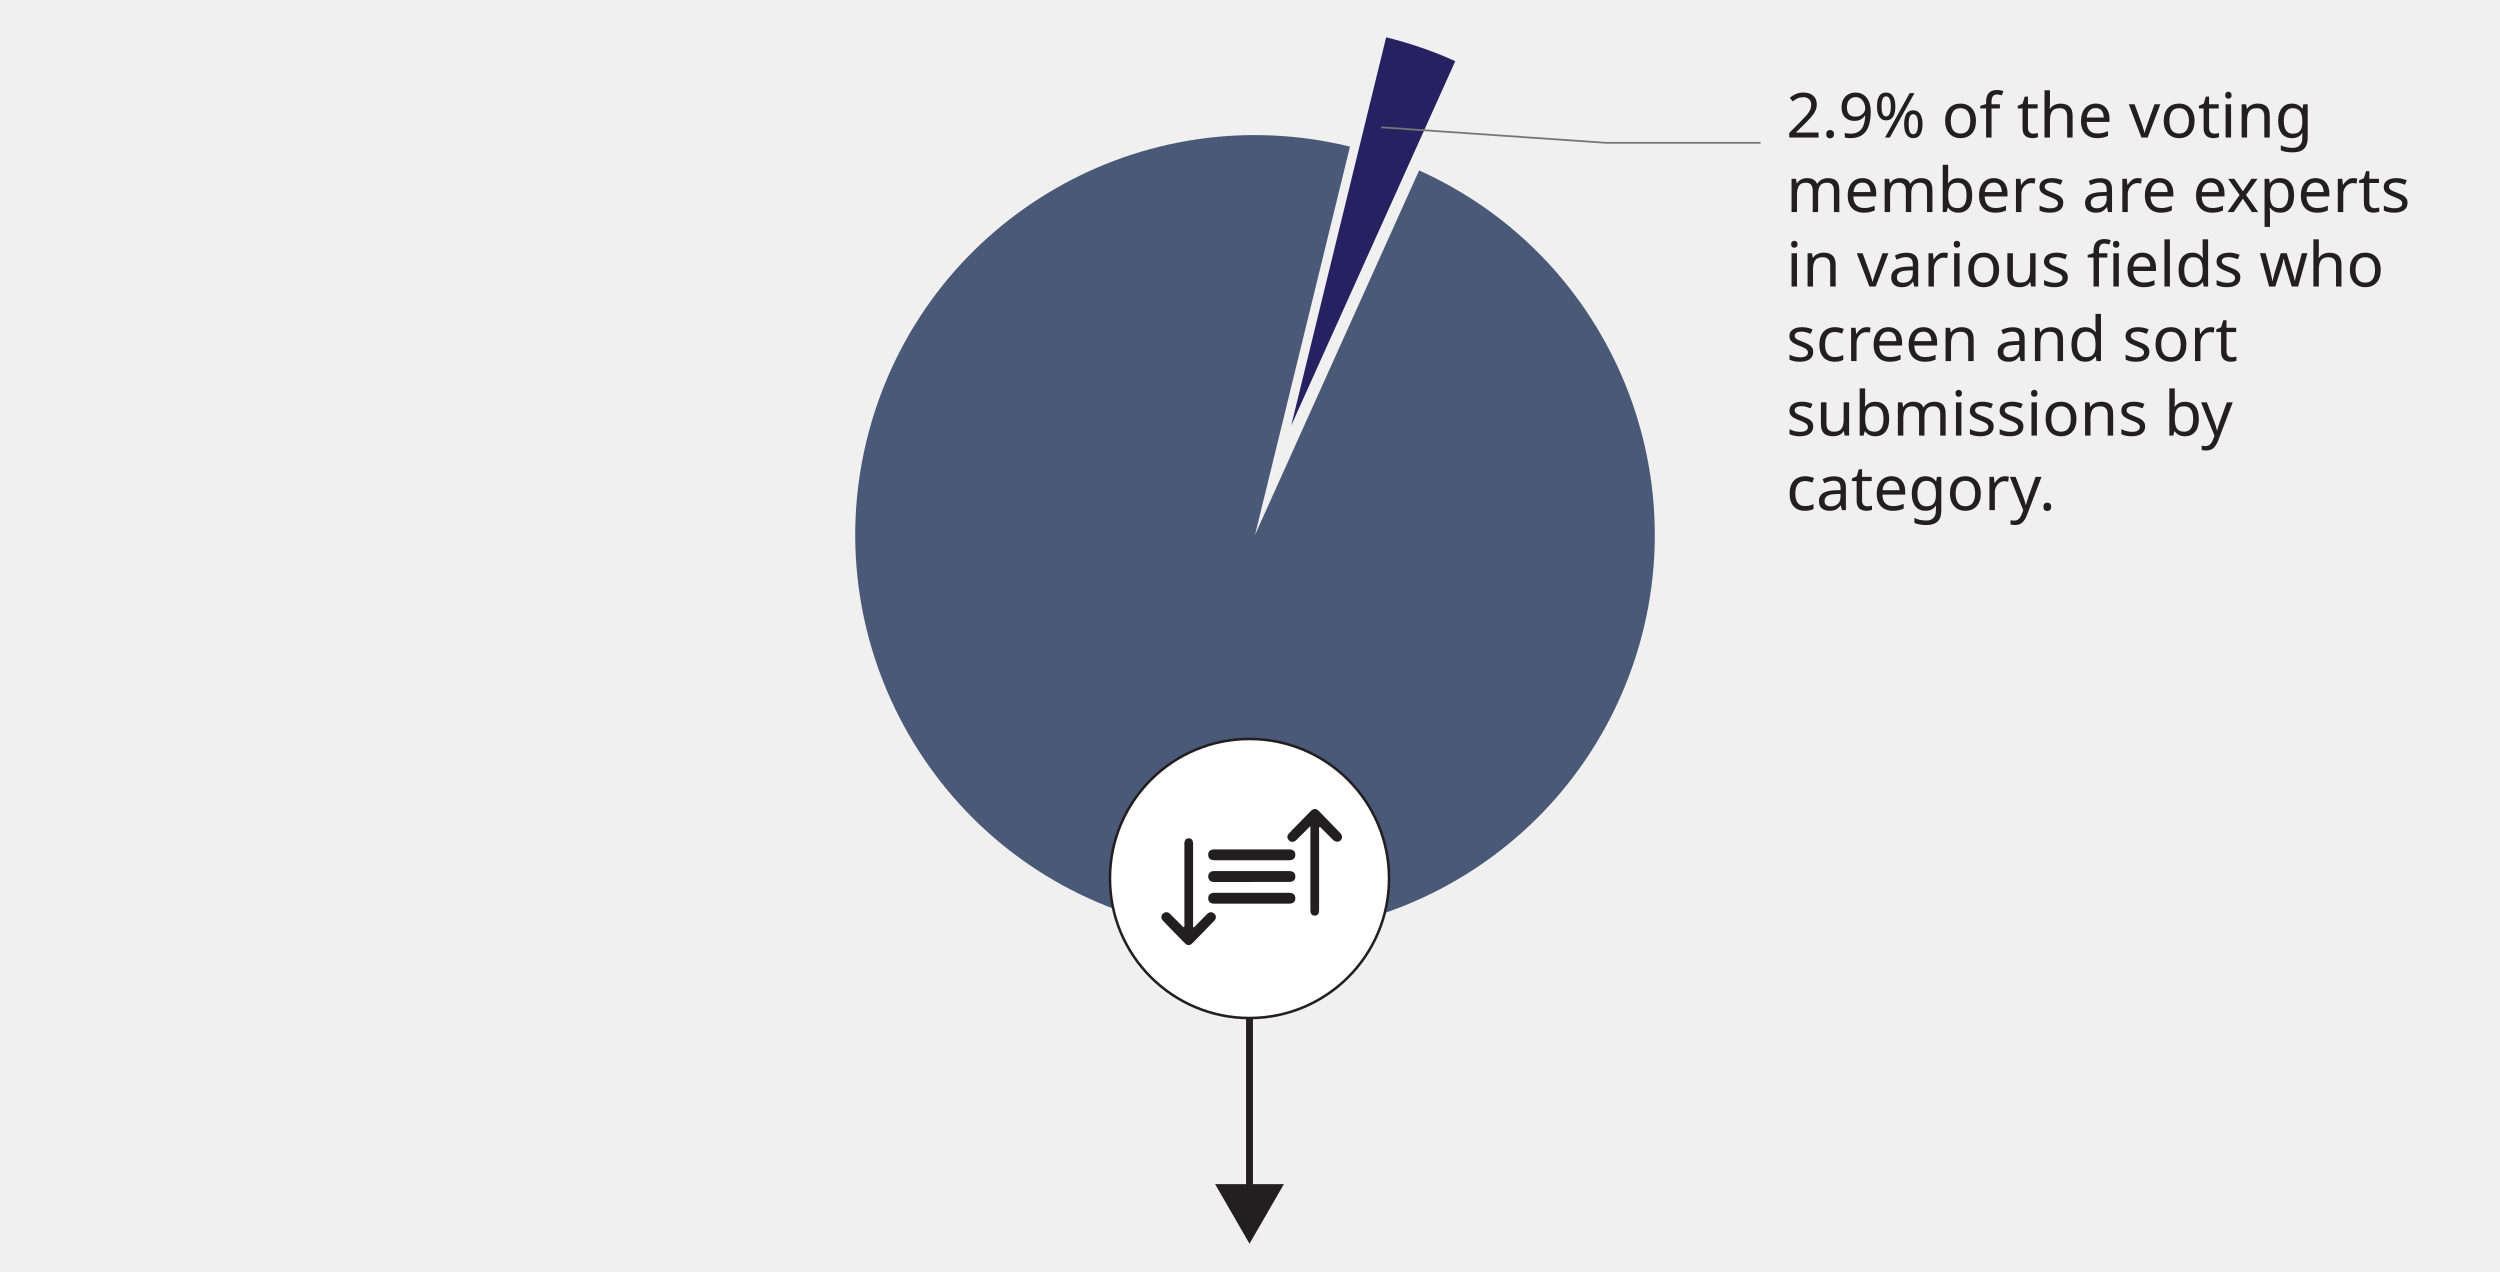
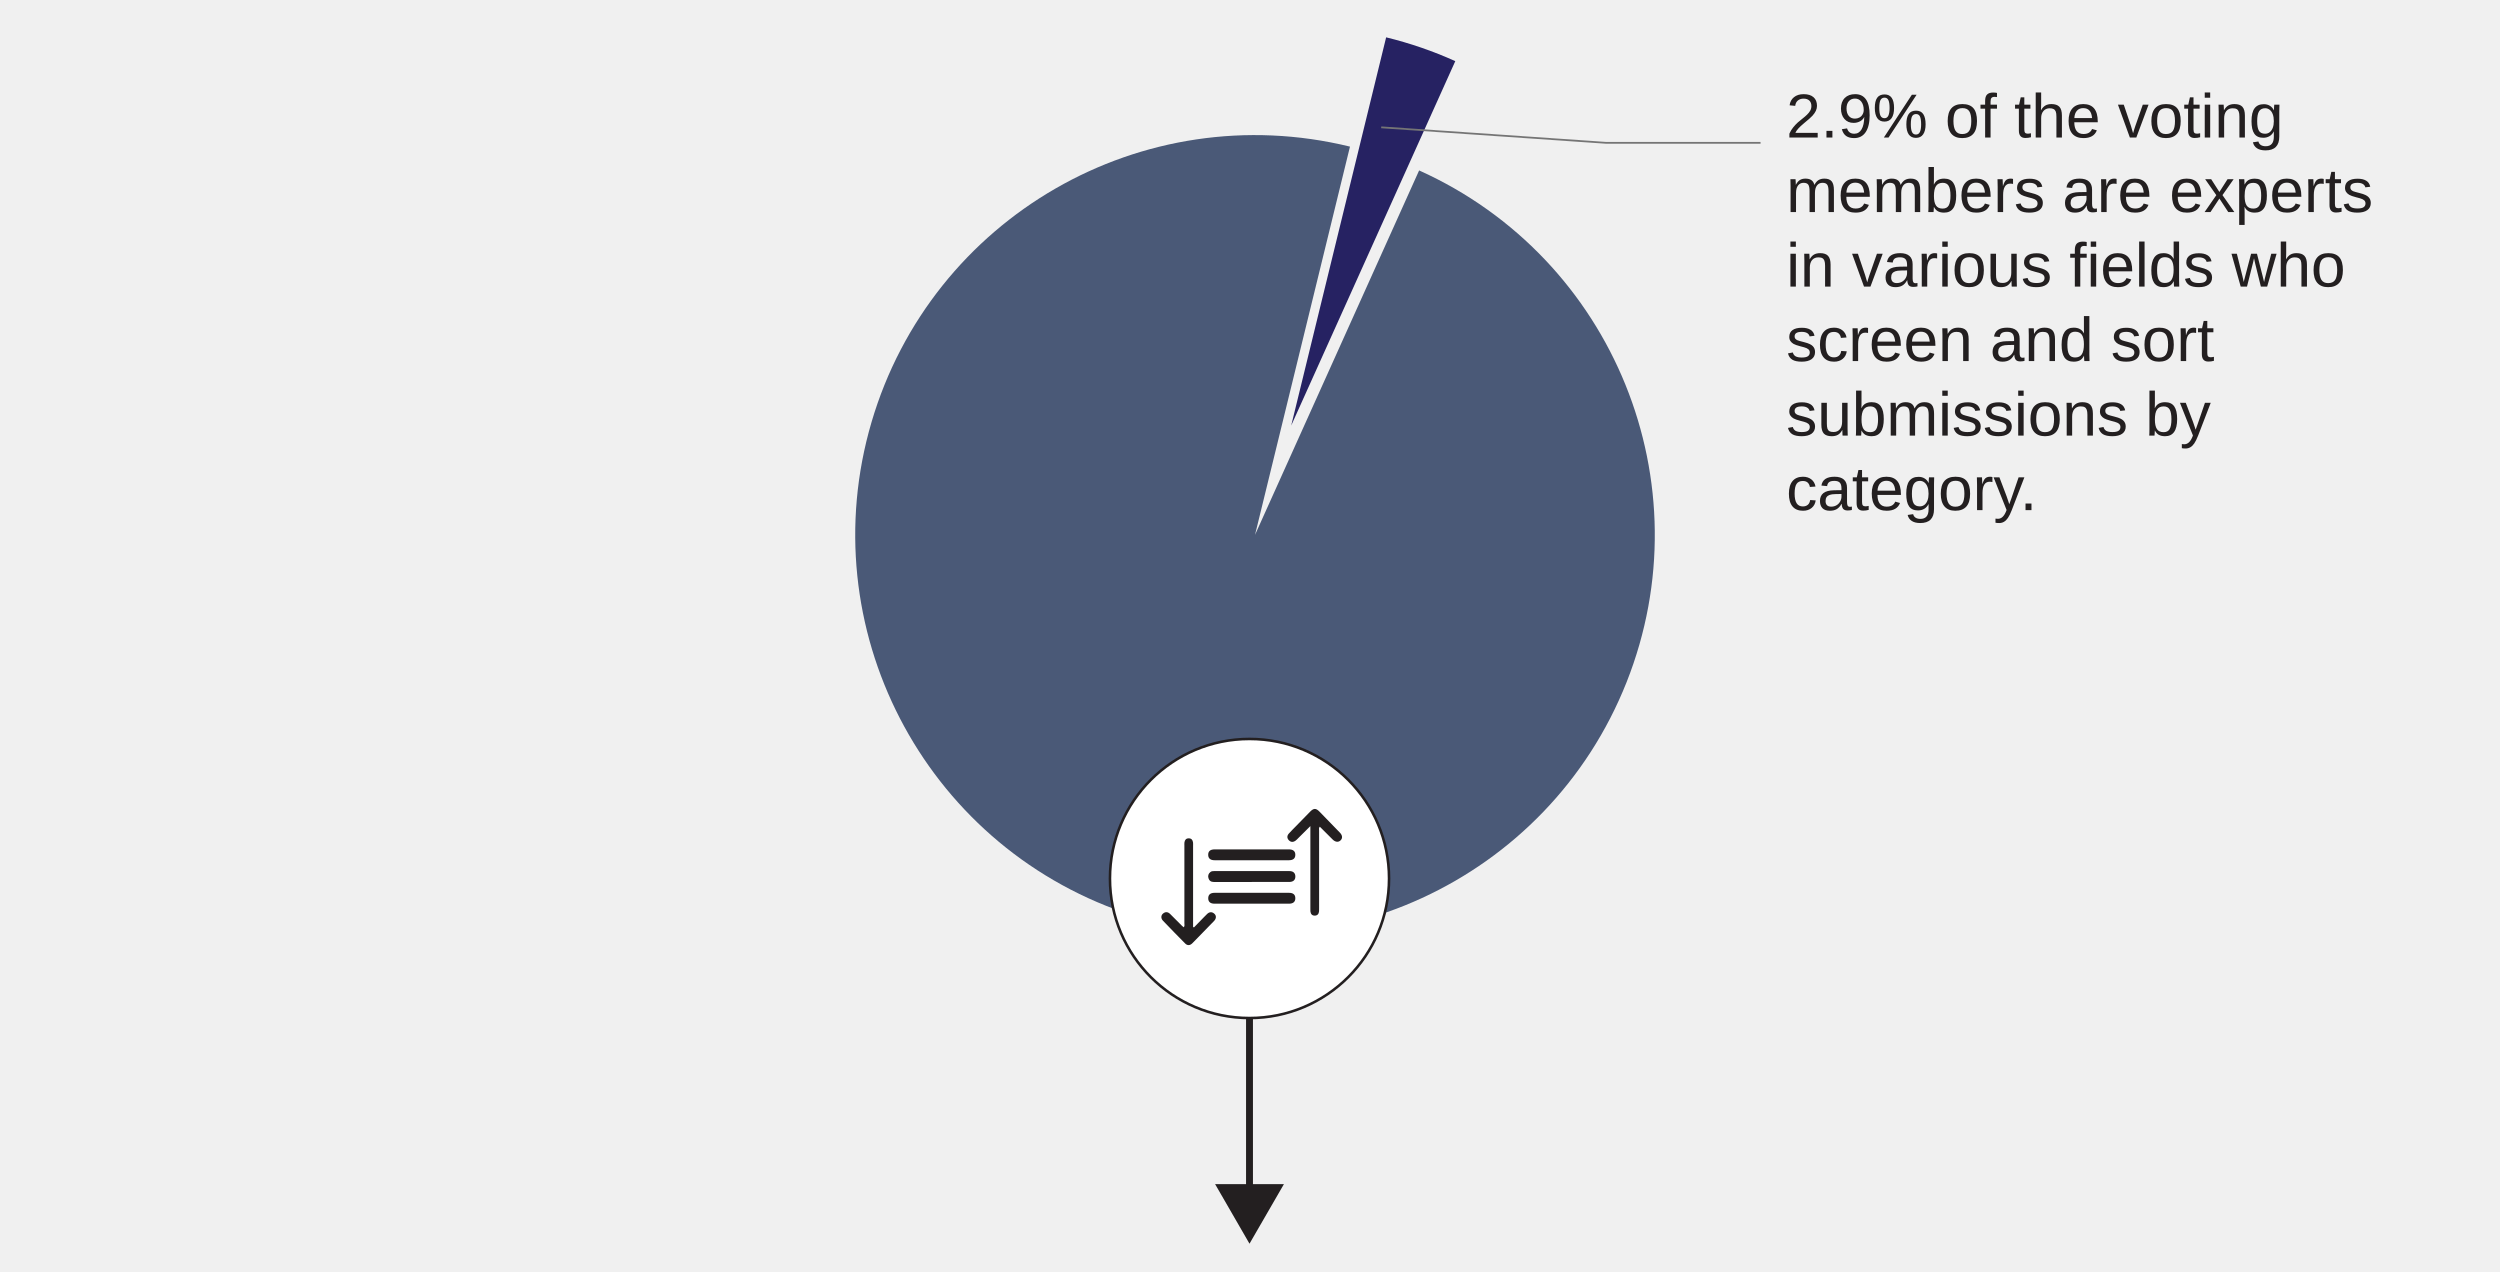
<svg xmlns="http://www.w3.org/2000/svg" id="Layer_1" data-name="Layer 1" viewBox="0 0 724.53 368.37">
  <g>
    <line x1="362.12" y1="176.02" x2="362.12" y2="346.08" fill="none" stroke="#231f20" stroke-miterlimit="10" stroke-width="2" />
    <polygon points="352.15 343.17 362.12 360.44 372.1 343.17 352.15 343.17" fill="#231f20" />
  </g>
  <path d="M373.91,62.82c0-.77-.62-1.39-1.39-1.39s-1.39,.62-1.39,1.39,.62,1.39,1.39,1.39,1.39-.62,1.39-1.39" fill="#9e9e9e" />
  <path d="M376.01,56.57c0-.77-.62-1.39-1.39-1.39s-1.39,.62-1.39,1.39,.62,1.39,1.39,1.39,1.39-.62,1.39-1.39" fill="#9e9e9e" />
  <path d="M401.72,10.82c6.88,1.68,13.59,3.99,20.04,6.9l-47.56,105.62,27.52-112.52Z" fill="#262262" />
  <path d="M411.28,49.39c56.45,25.42,82.94,90.74,60.13,148.3s-86.85,87.01-145.39,66.86c-58.54-20.15-90.89-82.77-73.45-142.18,17.45-59.4,78.52-94.59,138.67-79.88l-27.52,112.52,47.56-105.62Z" fill="#4a5977" />
-   <text transform="translate(517.68 39.85)" fill="#231f20" font-family="FuturaPT-Book, Futura PT" font-size="18">
+   <text transform="translate(517.68 39.85)" fill="#231f20" font-family="FuturaPT-Book, Futura PT, Futura,Trebuchet MS,Arial,sans-serif" font-size="18">
    <tspan x="0" y="0">2.9% of the voting </tspan>
    <tspan x="0" y="21.6">members are experts </tspan>
    <tspan x="0" y="43.2">in various fields who </tspan>
    <tspan x="0" y="64.8">screen and sort </tspan>
    <tspan x="0" y="86.4">submissions by </tspan>
    <tspan x="0" y="108">category. </tspan>
  </text>
  <polyline points="510.23 41.4 465.54 41.4 400.29 36.9" fill="none" stroke="#757575" stroke-miterlimit="10" stroke-width=".52" />
  <g>
    <circle cx="362.12" cy="254.6" r="40.44" fill="#fff" stroke="#231f20" stroke-miterlimit="10" stroke-width=".75" />
    <g>
      <path d="M379.76,239.41c-1.31,1.31-2.42,2.41-3.53,3.51-.25,.25-.48,.51-.76,.71-.69,.5-1.4,.49-1.98-.15-.55-.61-.51-1.3,.03-1.9,.67-.75,1.4-1.46,2.11-2.19,1.34-1.38,2.68-2.76,4.03-4.13,1.06-1.08,1.71-1.09,2.74-.04,1.98,2.02,3.96,4.05,5.92,6.09,.75,.78,.82,1.61,.22,2.21-.63,.64-1.51,.57-2.31-.21-1.24-1.22-2.47-2.46-3.73-3.72-.36,.36-.2,.76-.21,1.1-.01,7.48,0,14.97,0,22.45,0,.31,.02,.63-.01,.94-.07,.75-.43,1.27-1.24,1.28-.81,.01-1.19-.49-1.27-1.25-.03-.31-.01-.63-.01-.94,0-7.45,0-14.9,0-22.35v-1.44Z" fill="#231f20" />
      <path d="M343.08,268.72c.31-.38,.17-.78,.17-1.14,0-7.51,0-15.03,0-22.54,0-.31-.03-.63,.02-.94,.11-.7,.49-1.15,1.25-1.14,.77,0,1.13,.47,1.23,1.17,.05,.31,.02,.63,.02,.94,0,7.48,0,14.96,0,22.44,0,.37,0,.75,0,1.12l.25,.15c.95-.98,1.91-1.96,2.86-2.94,.32-.32,.63-.65,.96-.96,.65-.62,1.37-.69,2.06-.1,.65,.55,.64,1.41-.04,2.12-1.57,1.64-3.17,3.25-4.75,4.88-.54,.55-1.06,1.11-1.61,1.64-.66,.63-1.4,.66-2.04,0-2.16-2.18-4.31-4.38-6.43-6.6-.62-.65-.59-1.53,.02-2.05,.69-.59,1.42-.53,2.06,.1,1.17,1.15,2.32,2.32,3.48,3.48,.14,.14,.31,.25,.47,.39Z" fill="#231f20" />
      <path d="M362.71,249.31c-3.56,0-7.12,0-10.69,0-1.25,0-1.88-.55-1.87-1.6,0-1.04,.63-1.55,1.9-1.55,7.16,0,14.32,0,21.48,0,1.25,0,1.88,.54,1.87,1.59-.01,1.04-.63,1.56-1.9,1.56-3.6,0-7.19,0-10.79,0Z" fill="#231f20" />
      <path d="M362.78,255.61c-3.67,0-7.33,0-11,0-.82,0-1.35-.38-1.56-1.12-.2-.68-.02-1.31,.58-1.77,.33-.26,.7-.27,1.09-.27,7.26,0,14.53,0,21.79,0,1.1,0,1.7,.55,1.73,1.52,.03,1.03-.59,1.62-1.73,1.63-3.63,0-7.26,0-10.9,0Z" fill="#231f20" />
      <path d="M362.88,258.75c3.56,0,7.12,0,10.69,0,1.2,0,1.81,.52,1.83,1.52,.03,1.06-.6,1.63-1.83,1.63-7.19,0-14.39,0-21.58,0-1.24,0-1.86-.56-1.83-1.63,.03-1,.64-1.52,1.83-1.52,3.63,0,7.26,0,10.9,0Z" fill="#231f20" />
    </g>
  </g>
</svg>
